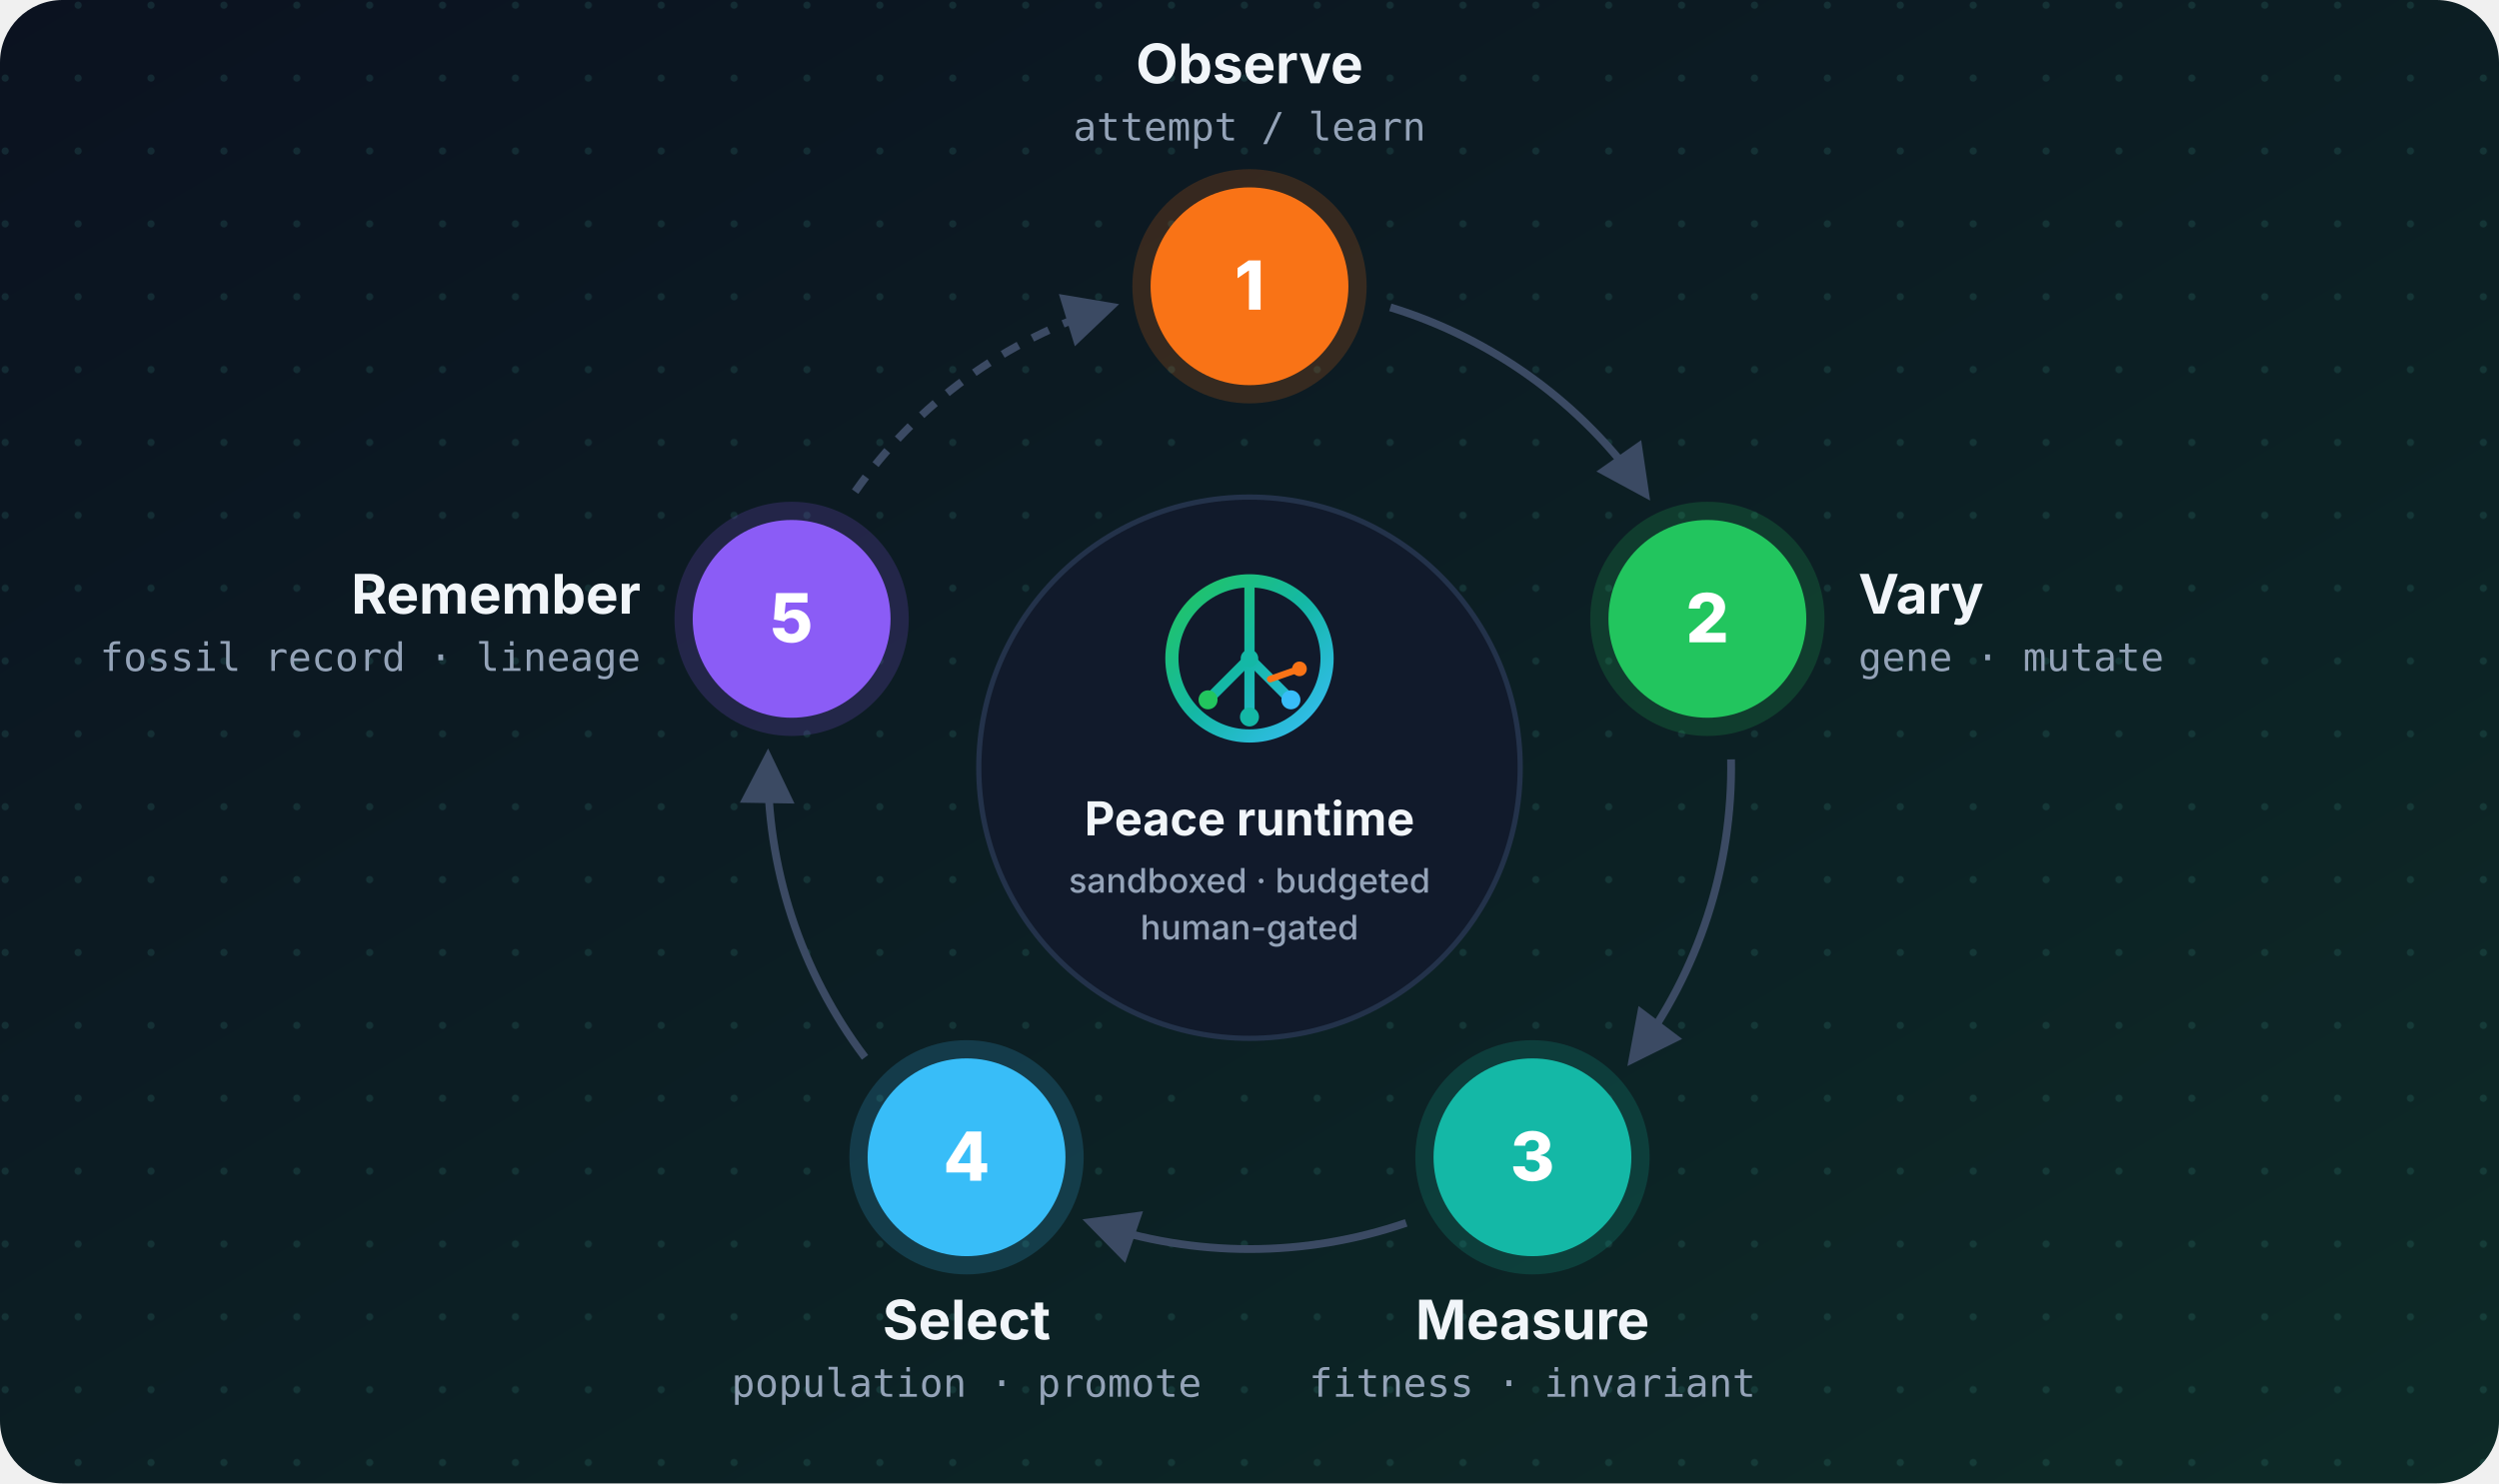
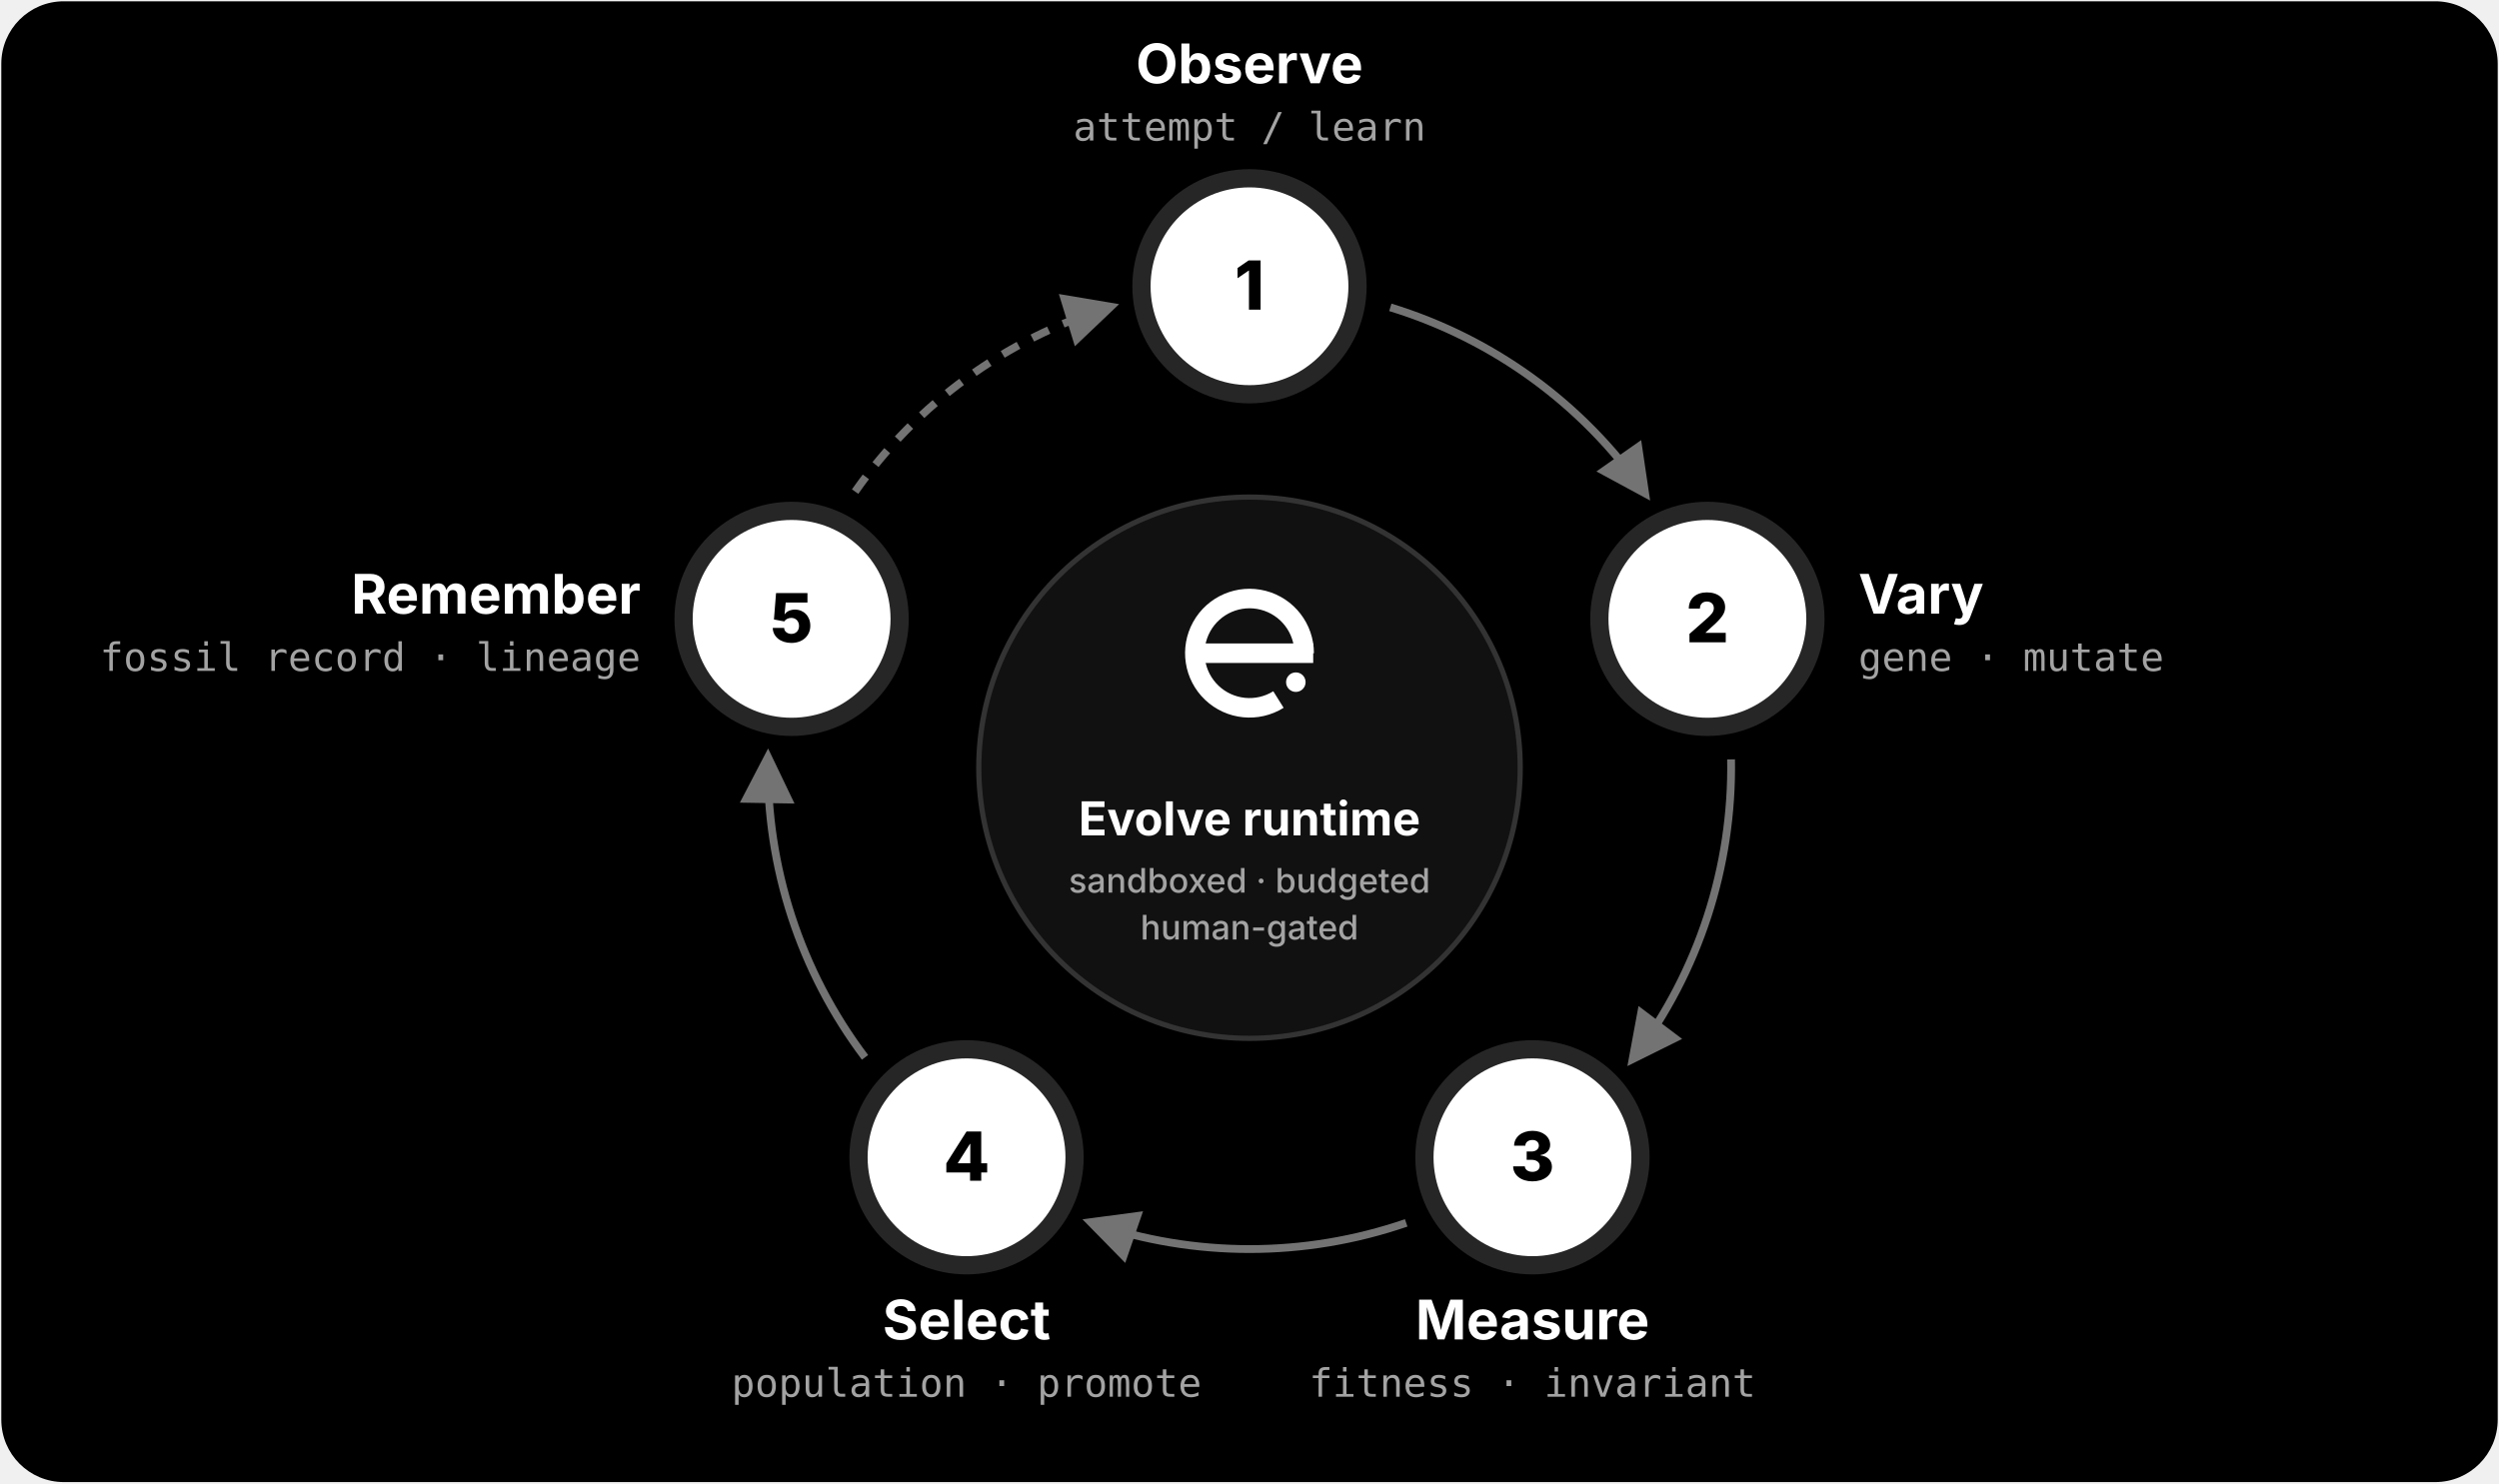
- <svg xmlns="http://www.w3.org/2000/svg" width="960" height="570" viewBox="0 0 960 570" role="img" aria-label="The Peace improvement loop: observe, vary, measure, select, remember">
-   <defs>
-     <linearGradient id="lpdark-bg" x1="0" y1="0" x2="1" y2="1">
-       <stop offset="0" stop-color="#0B1220" />
-       <stop offset="1" stop-color="#0D2A27" />
-     </linearGradient>
-     <pattern id="lpdark-dots" width="28" height="28" patternUnits="userSpaceOnUse">
-       <circle cx="2" cy="2" r="1.4" fill="#5EEAD4" opacity="0.35" />
-     </pattern>
-   </defs>
-   <rect width="960" height="570" rx="24" fill="url(#lpdark-bg)" />
-   <rect width="960" height="570" rx="24" fill="url(#lpdark-dots)" opacity="0.30" />
+ <svg xmlns="http://www.w3.org/2000/svg" width="960" height="570" viewBox="0 0 960 570" role="img" aria-label="The Evolve improvement loop: observe, vary, measure, select, remember">
+   <rect x="0.5" y="0.5" width="959" height="569" rx="24" fill="#000000" />
  <defs>
    <marker id="lpdark-arr" viewBox="0 0 10 10" refX="8" refY="5" markerWidth="7" markerHeight="7" orient="auto-start-reverse">
-       <path d="M0,0 L10,5 L0,10 z" fill="#3B4A63" />
+       <path d="M0,0 L10,5 L0,10 z" fill="#737373" />
    </marker>
  </defs>
-   <path d="M534.1,118.1 A185,185 0 0 1 631.5,188.9" fill="none" stroke="#3B4A63" stroke-width="3" stroke-dasharray="none" marker-end="url(#lpdark-arr)" />
-   <path d="M665.0,291.8 A185,185 0 0 1 627.7,406.3" fill="none" stroke="#3B4A63" stroke-width="3" stroke-dasharray="none" marker-end="url(#lpdark-arr)" />
-   <path d="M540.2,469.9 A185,185 0 0 1 419.8,469.9" fill="none" stroke="#3B4A63" stroke-width="3" stroke-dasharray="none" marker-end="url(#lpdark-arr)" />
-   <path d="M332.3,406.3 A185,185 0 0 1 295.0,291.8" fill="none" stroke="#3B4A63" stroke-width="3" stroke-dasharray="none" marker-end="url(#lpdark-arr)" />
-   <path d="M328.5,188.9 A185,185 0 0 1 425.9,118.1" fill="none" stroke="#3B4A63" stroke-width="3" stroke-dasharray="7 6" marker-end="url(#lpdark-arr)" />
-   <circle cx="480" cy="295" r="104" fill="#111A2B" stroke="#23324A" stroke-width="2" />
-   <defs>
-     <linearGradient id="lpdark-grad" gradientUnits="userSpaceOnUse" x1="20" y1="20" x2="236" y2="236">
-       <stop offset="0" stop-color="#22C55E" />
-       <stop offset="0.5" stop-color="#14B8A6" />
-       <stop offset="1" stop-color="#38BDF8" />
-     </linearGradient>
-   </defs>
-   <g transform="translate(444.0 217.0) scale(0.2812)">
-     <circle cx="128" cy="128" r="106" fill="none" stroke="url(#lpdark-grad)" stroke-width="18" />
-     <g stroke="url(#lpdark-grad)" stroke-width="14" stroke-linecap="round" fill="none">
-       <line x1="128" y1="31" x2="128" y2="208.0" />
-       <line x1="128" y1="128" x2="71.4" y2="184.6" />
-       <line x1="128" y1="128" x2="184.6" y2="184.6" />
-       <line x1="156.3" y1="156.3" x2="196.3" y2="142.3" stroke="#F97316" stroke-width="9" />
-     </g>
-     <circle cx="128" cy="128" r="12" fill="#14B8A6" />
-     <circle cx="71.4" cy="184.6" r="13" fill="#22C55E" />
-     <circle cx="128.0" cy="208.0" r="13" fill="#14B8A6" />
-     <circle cx="184.6" cy="184.6" r="13" fill="#38BDF8" />
-     <circle cx="196.3" cy="142.3" r="10" fill="#F97316" />
+   <path d="M534.1,118.1 A185,185 0 0 1 631.5,188.9" fill="none" stroke="#737373" stroke-width="3" stroke-dasharray="none" marker-end="url(#lpdark-arr)" />
+   <path d="M665.0,291.8 A185,185 0 0 1 627.7,406.3" fill="none" stroke="#737373" stroke-width="3" stroke-dasharray="none" marker-end="url(#lpdark-arr)" />
+   <path d="M540.2,469.9 A185,185 0 0 1 419.8,469.9" fill="none" stroke="#737373" stroke-width="3" stroke-dasharray="none" marker-end="url(#lpdark-arr)" />
+   <path d="M332.3,406.3 A185,185 0 0 1 295.0,291.8" fill="none" stroke="#737373" stroke-width="3" stroke-dasharray="none" marker-end="url(#lpdark-arr)" />
+   <path d="M328.5,188.9 A185,185 0 0 1 425.9,118.1" fill="none" stroke="#737373" stroke-width="3" stroke-dasharray="7 6" marker-end="url(#lpdark-arr)" />
+   <circle cx="480" cy="295" r="104" fill="#111111" stroke="#333333" stroke-width="2" />
+   <g transform="translate(448.0 219.0) scale(0.25)" fill="none" stroke="#FFFFFF" stroke-width="30">
+     <path d="M212.0,128.0 A84,84 0 1 0 172.5,199.2" />
+     <line x1="44" y1="128" x2="225.9" y2="128" />
+     <circle cx="199.2" cy="172.5" r="15.0" fill="#FFFFFF" stroke="none" />
  </g>
-   <text x="480.0" y="321.0" font-family="Inter, 'Segoe UI', -apple-system, BlinkMacSystemFont, Helvetica, Arial, sans-serif" font-size="18" font-weight="700" fill="#F1F5F9" text-anchor="middle">Peace runtime</text>
-   <text x="480.0" y="343.0" font-family="Inter, 'Segoe UI', -apple-system, BlinkMacSystemFont, Helvetica, Arial, sans-serif" font-size="13" font-weight="500" fill="#94A3B8" text-anchor="middle">sandboxed · budgeted</text>
-   <text x="480.0" y="361.0" font-family="Inter, 'Segoe UI', -apple-system, BlinkMacSystemFont, Helvetica, Arial, sans-serif" font-size="13" font-weight="500" fill="#94A3B8" text-anchor="middle">human-gated</text>
-   <circle cx="480.0" cy="110.0" r="45" fill="#F97316" fill-opacity="0.18" />
-   <circle cx="480.0" cy="110.0" r="38" fill="#F97316" />
-   <text x="480.0" y="119.0" font-family="Inter, 'Segoe UI', -apple-system, BlinkMacSystemFont, Helvetica, Arial, sans-serif" font-size="26" font-weight="800" fill="#FFFFFF" text-anchor="middle">1</text>
-   <text x="480.0" y="32.0" font-family="Inter, 'Segoe UI', -apple-system, BlinkMacSystemFont, Helvetica, Arial, sans-serif" font-size="21" font-weight="700" fill="#F1F5F9" text-anchor="middle">Observe</text>
-   <text x="480.0" y="54.0" font-family="'JetBrains Mono', 'SFMono-Regular', Menlo, Consolas, 'DejaVu Sans Mono', monospace" font-size="15" font-weight="500" fill="#94A3B8" text-anchor="middle">attempt / learn</text>
-   <circle cx="655.9" cy="237.8" r="45" fill="#22C55E" fill-opacity="0.18" />
-   <circle cx="655.9" cy="237.8" r="38" fill="#22C55E" />
-   <text x="655.9" y="246.8" font-family="Inter, 'Segoe UI', -apple-system, BlinkMacSystemFont, Helvetica, Arial, sans-serif" font-size="26" font-weight="800" fill="#FFFFFF" text-anchor="middle">2</text>
-   <text x="713.9" y="235.8" font-family="Inter, 'Segoe UI', -apple-system, BlinkMacSystemFont, Helvetica, Arial, sans-serif" font-size="21" font-weight="700" fill="#F1F5F9" text-anchor="start">Vary</text>
-   <text x="713.9" y="257.8" font-family="'JetBrains Mono', 'SFMono-Regular', Menlo, Consolas, 'DejaVu Sans Mono', monospace" font-size="15" font-weight="500" fill="#94A3B8" text-anchor="start">gene · mutate</text>
-   <circle cx="588.7" cy="444.7" r="45" fill="#14B8A6" fill-opacity="0.18" />
-   <circle cx="588.7" cy="444.7" r="38" fill="#14B8A6" />
-   <text x="588.7" y="453.7" font-family="Inter, 'Segoe UI', -apple-system, BlinkMacSystemFont, Helvetica, Arial, sans-serif" font-size="26" font-weight="800" fill="#FFFFFF" text-anchor="middle">3</text>
-   <text x="588.7" y="514.7" font-family="Inter, 'Segoe UI', -apple-system, BlinkMacSystemFont, Helvetica, Arial, sans-serif" font-size="21" font-weight="700" fill="#F1F5F9" text-anchor="middle">Measure</text>
-   <text x="588.7" y="536.7" font-family="'JetBrains Mono', 'SFMono-Regular', Menlo, Consolas, 'DejaVu Sans Mono', monospace" font-size="15" font-weight="500" fill="#94A3B8" text-anchor="middle">fitness · invariant</text>
-   <circle cx="371.3" cy="444.7" r="45" fill="#38BDF8" fill-opacity="0.18" />
-   <circle cx="371.3" cy="444.7" r="38" fill="#38BDF8" />
-   <text x="371.3" y="453.7" font-family="Inter, 'Segoe UI', -apple-system, BlinkMacSystemFont, Helvetica, Arial, sans-serif" font-size="26" font-weight="800" fill="#FFFFFF" text-anchor="middle">4</text>
-   <text x="371.3" y="514.7" font-family="Inter, 'Segoe UI', -apple-system, BlinkMacSystemFont, Helvetica, Arial, sans-serif" font-size="21" font-weight="700" fill="#F1F5F9" text-anchor="middle">Select</text>
-   <text x="371.3" y="536.7" font-family="'JetBrains Mono', 'SFMono-Regular', Menlo, Consolas, 'DejaVu Sans Mono', monospace" font-size="15" font-weight="500" fill="#94A3B8" text-anchor="middle">population · promote</text>
-   <circle cx="304.1" cy="237.8" r="45" fill="#8B5CF6" fill-opacity="0.18" />
-   <circle cx="304.1" cy="237.8" r="38" fill="#8B5CF6" />
-   <text x="304.1" y="246.8" font-family="Inter, 'Segoe UI', -apple-system, BlinkMacSystemFont, Helvetica, Arial, sans-serif" font-size="26" font-weight="800" fill="#FFFFFF" text-anchor="middle">5</text>
-   <text x="246.1" y="235.8" font-family="Inter, 'Segoe UI', -apple-system, BlinkMacSystemFont, Helvetica, Arial, sans-serif" font-size="21" font-weight="700" fill="#F1F5F9" text-anchor="end">Remember</text>
-   <text x="246.1" y="257.8" font-family="'JetBrains Mono', 'SFMono-Regular', Menlo, Consolas, 'DejaVu Sans Mono', monospace" font-size="15" font-weight="500" fill="#94A3B8" text-anchor="end">fossil record · lineage</text>
+   <text x="480.0" y="321.0" font-family="Inter, 'Segoe UI', -apple-system, BlinkMacSystemFont, Helvetica, Arial, sans-serif" font-size="18" font-weight="700" fill="#FFFFFF" text-anchor="middle">Evolve runtime</text>
+   <text x="480.0" y="343.0" font-family="Inter, 'Segoe UI', -apple-system, BlinkMacSystemFont, Helvetica, Arial, sans-serif" font-size="13" font-weight="500" fill="#A3A3A3" text-anchor="middle">sandboxed · budgeted</text>
+   <text x="480.0" y="361.0" font-family="Inter, 'Segoe UI', -apple-system, BlinkMacSystemFont, Helvetica, Arial, sans-serif" font-size="13" font-weight="500" fill="#A3A3A3" text-anchor="middle">human-gated</text>
+   <circle cx="480.0" cy="110.0" r="45" fill="#262626" />
+   <circle cx="480.0" cy="110.0" r="38" fill="#FFFFFF" />
+   <text x="480.0" y="119.0" font-family="Inter, 'Segoe UI', -apple-system, BlinkMacSystemFont, Helvetica, Arial, sans-serif" font-size="26" font-weight="800" fill="#000000" text-anchor="middle">1</text>
+   <text x="480.0" y="32.0" font-family="Inter, 'Segoe UI', -apple-system, BlinkMacSystemFont, Helvetica, Arial, sans-serif" font-size="21" font-weight="700" fill="#FFFFFF" text-anchor="middle">Observe</text>
+   <text x="480.0" y="54.0" font-family="'JetBrains Mono', 'SFMono-Regular', Menlo, Consolas, 'DejaVu Sans Mono', monospace" font-size="15" font-weight="500" fill="#A3A3A3" text-anchor="middle">attempt / learn</text>
+   <circle cx="655.9" cy="237.8" r="45" fill="#262626" />
+   <circle cx="655.9" cy="237.8" r="38" fill="#FFFFFF" />
+   <text x="655.9" y="246.8" font-family="Inter, 'Segoe UI', -apple-system, BlinkMacSystemFont, Helvetica, Arial, sans-serif" font-size="26" font-weight="800" fill="#000000" text-anchor="middle">2</text>
+   <text x="713.9" y="235.8" font-family="Inter, 'Segoe UI', -apple-system, BlinkMacSystemFont, Helvetica, Arial, sans-serif" font-size="21" font-weight="700" fill="#FFFFFF" text-anchor="start">Vary</text>
+   <text x="713.9" y="257.8" font-family="'JetBrains Mono', 'SFMono-Regular', Menlo, Consolas, 'DejaVu Sans Mono', monospace" font-size="15" font-weight="500" fill="#A3A3A3" text-anchor="start">gene · mutate</text>
+   <circle cx="588.7" cy="444.7" r="45" fill="#262626" />
+   <circle cx="588.7" cy="444.7" r="38" fill="#FFFFFF" />
+   <text x="588.7" y="453.7" font-family="Inter, 'Segoe UI', -apple-system, BlinkMacSystemFont, Helvetica, Arial, sans-serif" font-size="26" font-weight="800" fill="#000000" text-anchor="middle">3</text>
+   <text x="588.7" y="514.7" font-family="Inter, 'Segoe UI', -apple-system, BlinkMacSystemFont, Helvetica, Arial, sans-serif" font-size="21" font-weight="700" fill="#FFFFFF" text-anchor="middle">Measure</text>
+   <text x="588.7" y="536.7" font-family="'JetBrains Mono', 'SFMono-Regular', Menlo, Consolas, 'DejaVu Sans Mono', monospace" font-size="15" font-weight="500" fill="#A3A3A3" text-anchor="middle">fitness · invariant</text>
+   <circle cx="371.3" cy="444.7" r="45" fill="#262626" />
+   <circle cx="371.3" cy="444.7" r="38" fill="#FFFFFF" />
+   <text x="371.3" y="453.7" font-family="Inter, 'Segoe UI', -apple-system, BlinkMacSystemFont, Helvetica, Arial, sans-serif" font-size="26" font-weight="800" fill="#000000" text-anchor="middle">4</text>
+   <text x="371.3" y="514.7" font-family="Inter, 'Segoe UI', -apple-system, BlinkMacSystemFont, Helvetica, Arial, sans-serif" font-size="21" font-weight="700" fill="#FFFFFF" text-anchor="middle">Select</text>
+   <text x="371.3" y="536.7" font-family="'JetBrains Mono', 'SFMono-Regular', Menlo, Consolas, 'DejaVu Sans Mono', monospace" font-size="15" font-weight="500" fill="#A3A3A3" text-anchor="middle">population · promote</text>
+   <circle cx="304.1" cy="237.8" r="45" fill="#262626" />
+   <circle cx="304.1" cy="237.8" r="38" fill="#FFFFFF" />
+   <text x="304.1" y="246.8" font-family="Inter, 'Segoe UI', -apple-system, BlinkMacSystemFont, Helvetica, Arial, sans-serif" font-size="26" font-weight="800" fill="#000000" text-anchor="middle">5</text>
+   <text x="246.1" y="235.8" font-family="Inter, 'Segoe UI', -apple-system, BlinkMacSystemFont, Helvetica, Arial, sans-serif" font-size="21" font-weight="700" fill="#FFFFFF" text-anchor="end">Remember</text>
+   <text x="246.1" y="257.8" font-family="'JetBrains Mono', 'SFMono-Regular', Menlo, Consolas, 'DejaVu Sans Mono', monospace" font-size="15" font-weight="500" fill="#A3A3A3" text-anchor="end">fossil record · lineage</text>
</svg>
